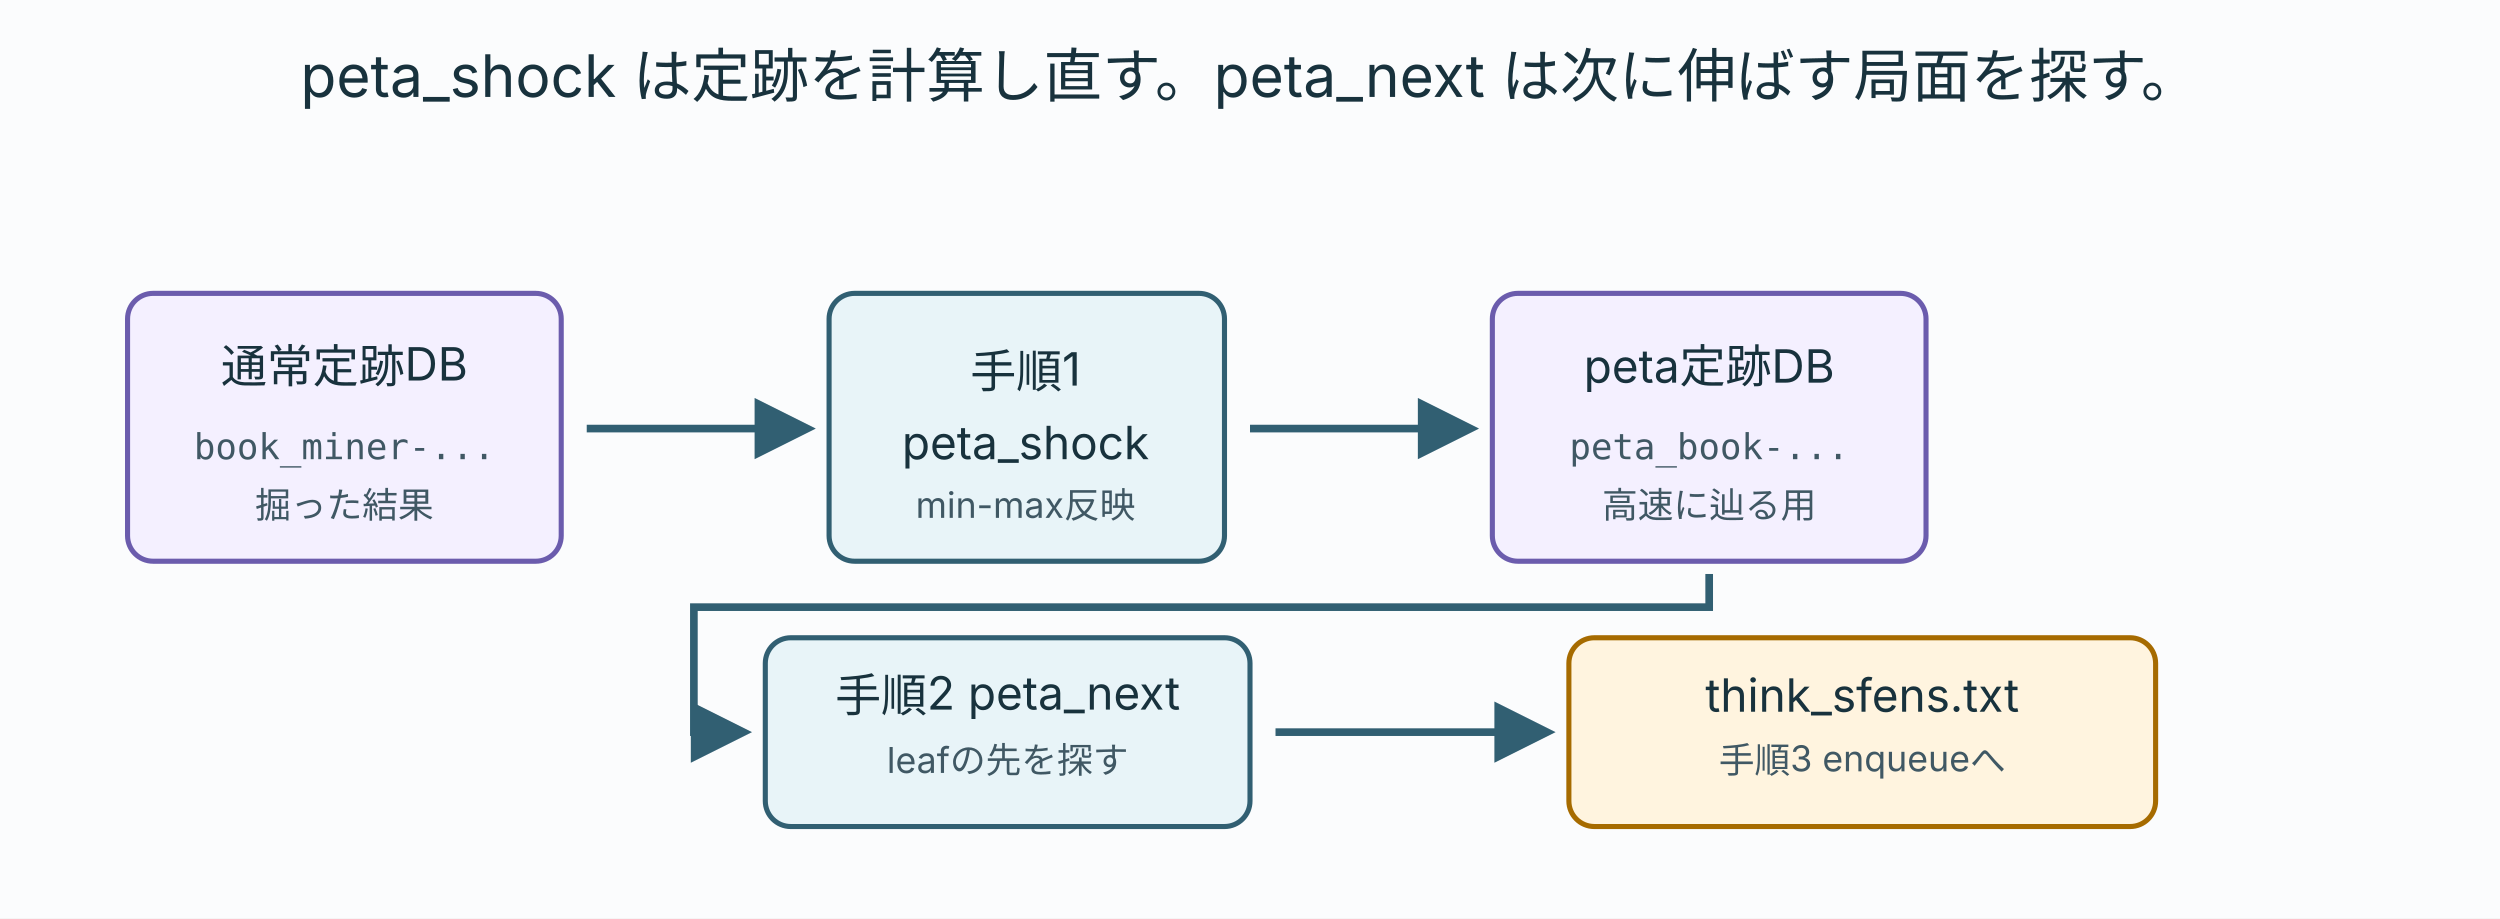
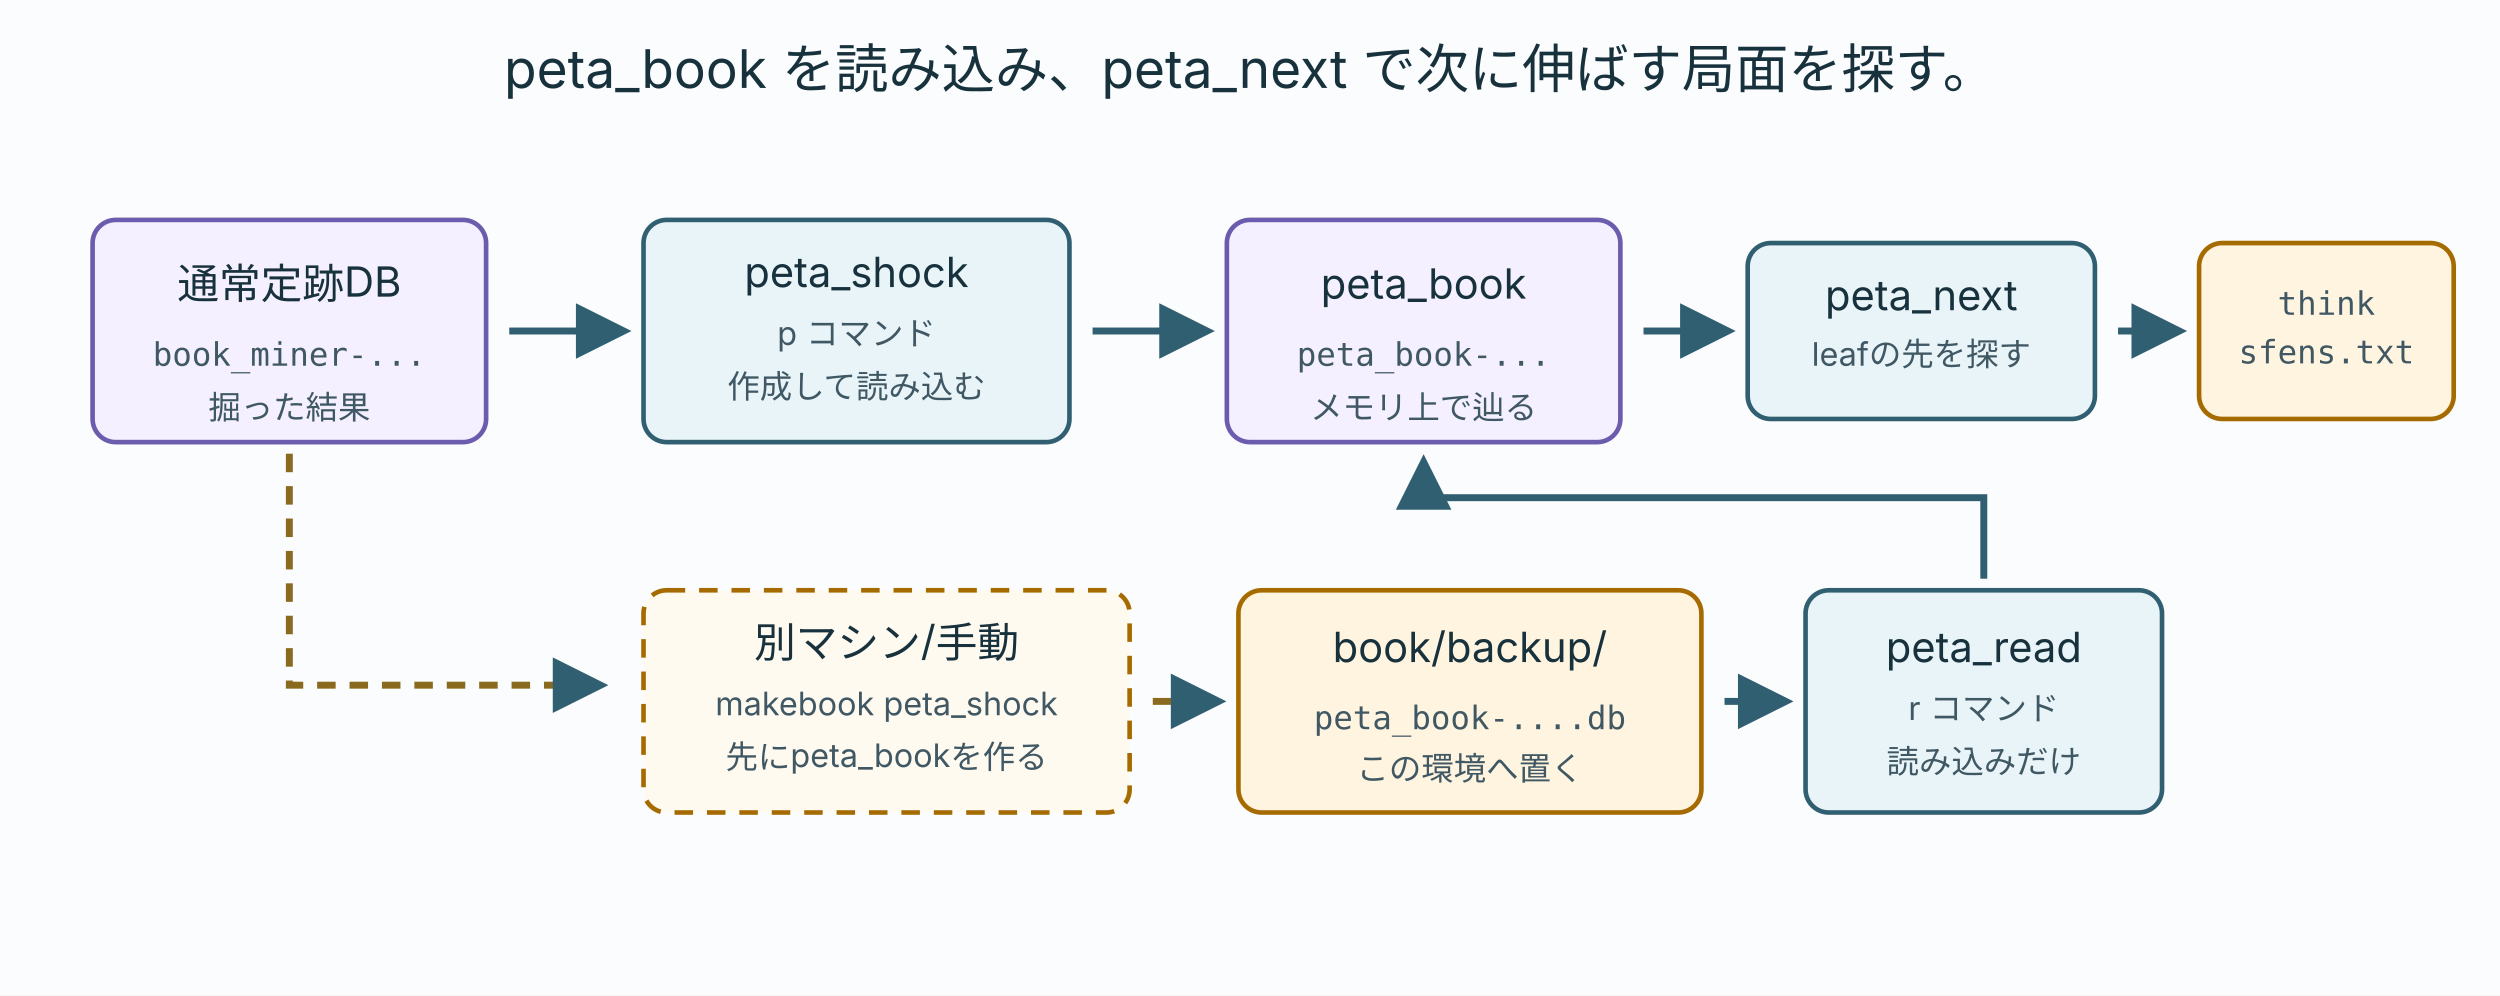
- <svg xmlns="http://www.w3.org/2000/svg" width="980" height="360" viewBox="0 0 980 360" role="img" aria-labelledby="title desc">
+ <svg xmlns="http://www.w3.org/2000/svg" width="1080" height="430" viewBox="0 0 1080 430" role="img" aria-labelledby="title desc">
  <defs>
    <marker id="arrow" viewBox="0 0 10 10" refX="8" refY="5" markerWidth="8" markerHeight="8" orient="auto-start-reverse">
      <path d="M 0 0 L 10 5 L 0 10 z" fill="#315f72" />
    </marker>
    <style>
      .bg { fill: #fbfcfd; }
      .box { fill: #ffffff; stroke: #315f72; stroke-width: 2; rx: 10; }
      .db { fill: #f4f0ff; stroke: #6b5cad; }
      .tool { fill: #e8f4f8; }
      .file { fill: #fff4df; stroke: #a66b00; }
+       .external { fill: #fffaf0; stroke: #a66b00; stroke-dasharray: 8 6; }
      .line { stroke: #315f72; stroke-width: 3; fill: none; marker-end: url(#arrow); }
+       .hint { stroke: #8a6a1f; stroke-width: 3; fill: none; marker-end: url(#arrow); stroke-dasharray: 8 6; }
      .text { font-family: -apple-system, BlinkMacSystemFont, "Segoe UI", sans-serif; fill: #18323d; font-size: 18px; text-anchor: middle; }
      .small { font-size: 14px; fill: #405864; }
      .mono { font-family: ui-monospace, SFMono-Regular, Menlo, Consolas, monospace; font-size: 14px; fill: #405864; }
    </style>
  </defs>
-   <rect class="bg" x="0" y="0" width="980" height="360" />
-   <text class="text" x="490" y="38" style="font-size:23px">peta_shock は定跡を計算し直す。peta_next は次に伸ばす局面を探す。</text>
-   <rect class="box db" x="50" y="115" width="170" height="105" />
-   <text class="text" x="135" y="150">通常定跡DB</text>
-   <text class="mono" x="135" y="180" text-anchor="middle">book_miner-...</text>
-   <text class="text small" x="135" y="203">掘った結果</text>
-   <path class="line" d="M 230 168 H 315" />
-   <rect class="box tool" x="325" y="115" width="155" height="105" />
-   <text class="text" x="402" y="152">手順1</text>
-   <text class="text" x="402" y="180">peta_shock</text>
-   <text class="text small" x="402" y="203">min-max反映</text>
-   <path class="line" d="M 490 168 H 575" />
-   <rect class="box db" x="585" y="115" width="170" height="105" />
-   <text class="text" x="670" y="150">peta定跡DB</text>
-   <text class="mono" x="670" y="180" text-anchor="middle">peta_book-...</text>
-   <text class="text small" x="670" y="203">高速に辿る用</text>
-   <path class="line" d="M 670 225 V 238 H 272 V 287 H 290" />
-   <rect class="box tool" x="300" y="250" width="190" height="74" />
-   <text class="text" x="395" y="279">手順2 peta_next</text>
-   <text class="text small" x="395" y="303">leafの先を探す</text>
-   <path class="line" d="M 500 287 H 605" />
-   <rect class="box file" x="615" y="250" width="230" height="74" />
-   <text class="text" x="730" y="279">think_sfens.txt</text>
-   <text class="text small" x="730" y="303">手順3 enqueueへ</text>
+   <rect class="bg" x="0" y="0" width="1080" height="430" />
+   <text class="text" x="540" y="38" style="font-size:23px">peta_book を読み込み、peta_next で次に伸ばす局面を探す。</text>
+   <rect class="box db" x="40" y="95" width="170" height="96" />
+   <text class="text" x="125" y="129">通常定跡DB</text>
+   <text class="mono" x="125" y="158" text-anchor="middle">book_miner-...</text>
+   <text class="text small" x="125" y="181">掘った結果</text>
+   <path class="line" d="M 220 143 H 268" />
+   <rect class="box tool" x="278" y="95" width="184" height="96" />
+   <text class="text" x="370" y="124">peta_shock</text>
+   <text class="text small" x="370" y="149">p コマンド</text>
+   <text class="text small" x="370" y="172">作成して読み込む</text>
+   <path class="line" d="M 472 143 H 520" />
+   <rect class="box db" x="530" y="95" width="170" height="96" />
+   <text class="text" x="615" y="129">peta_book</text>
+   <text class="mono" x="615" y="158" text-anchor="middle">peta_book-...</text>
+   <text class="text small" x="615" y="181">メモリ上で辿る</text>
+   <path class="line" d="M 710 143 H 745" />
+   <rect class="box tool" x="755" y="105" width="150" height="76" />
+   <text class="text" x="830" y="134">peta_next</text>
+   <text class="text small" x="830" y="158">leafの先を探す</text>
+   <path class="line" d="M 915 143 H 940" />
+   <rect class="box file" x="950" y="105" width="110" height="76" />
+   <text class="mono" x="1005" y="136" text-anchor="middle">think</text>
+   <text class="mono" x="1005" y="157" text-anchor="middle">sfens.txt</text>
+   <path class="hint" d="M 125 196 V 296 H 258" />
+   <rect class="box external" x="278" y="255" width="210" height="96" />
+   <text class="text" x="383" y="284">別マシン/手動</text>
+   <text class="text small" x="383" y="309">makebook peta_shock</text>
+   <text class="text small" x="383" y="332">先にpeta_bookを作る</text>
+   <path class="hint" d="M 498 303 H 525" />
+   <rect class="box file" x="535" y="255" width="200" height="96" />
+   <text class="text" x="635" y="286">book/backup/</text>
+   <text class="mono" x="635" y="315" text-anchor="middle">peta_book-....db</text>
+   <text class="text small" x="635" y="337">この環境へ置く</text>
+   <path class="line" d="M 745 303 H 770" />
+   <rect class="box tool" x="780" y="255" width="154" height="96" />
+   <text class="text" x="857" y="286">peta_read</text>
+   <text class="text small" x="857" y="311">r コマンド</text>
+   <text class="text small" x="857" y="334">読み込みだけ</text>
+   <path class="line" d="M 857 250 V 215 H 615 V 201" />
</svg>
